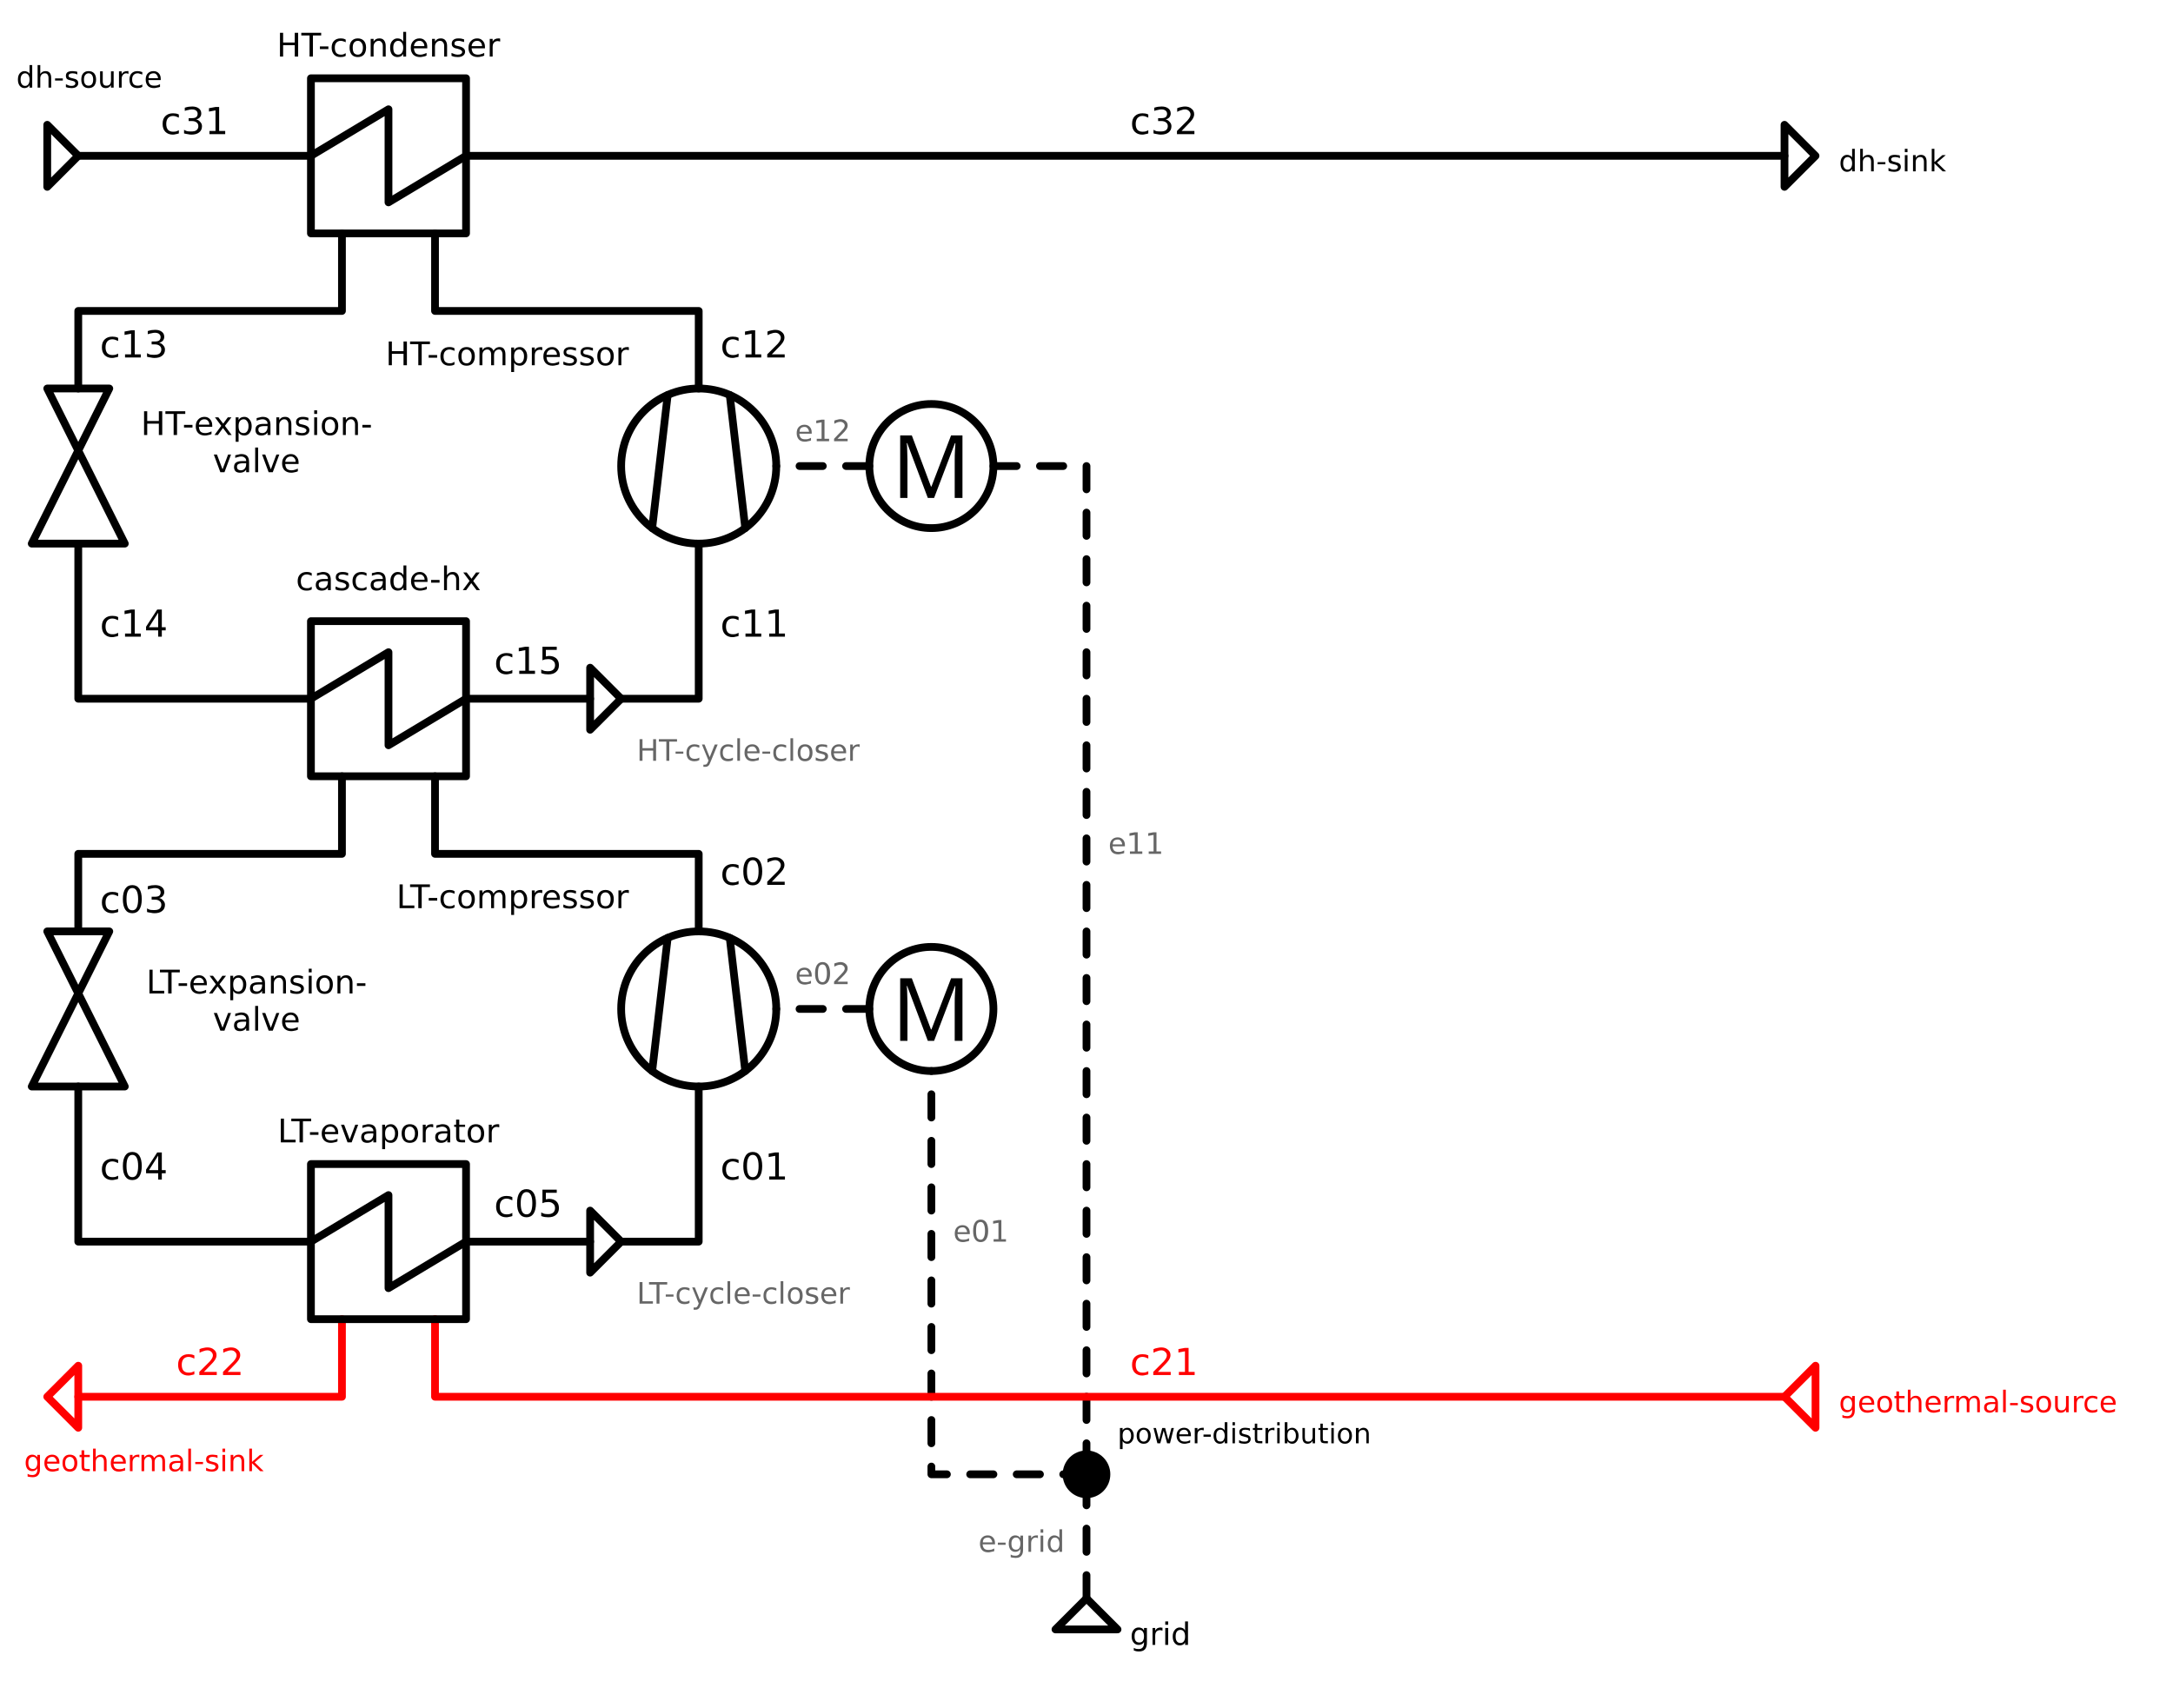
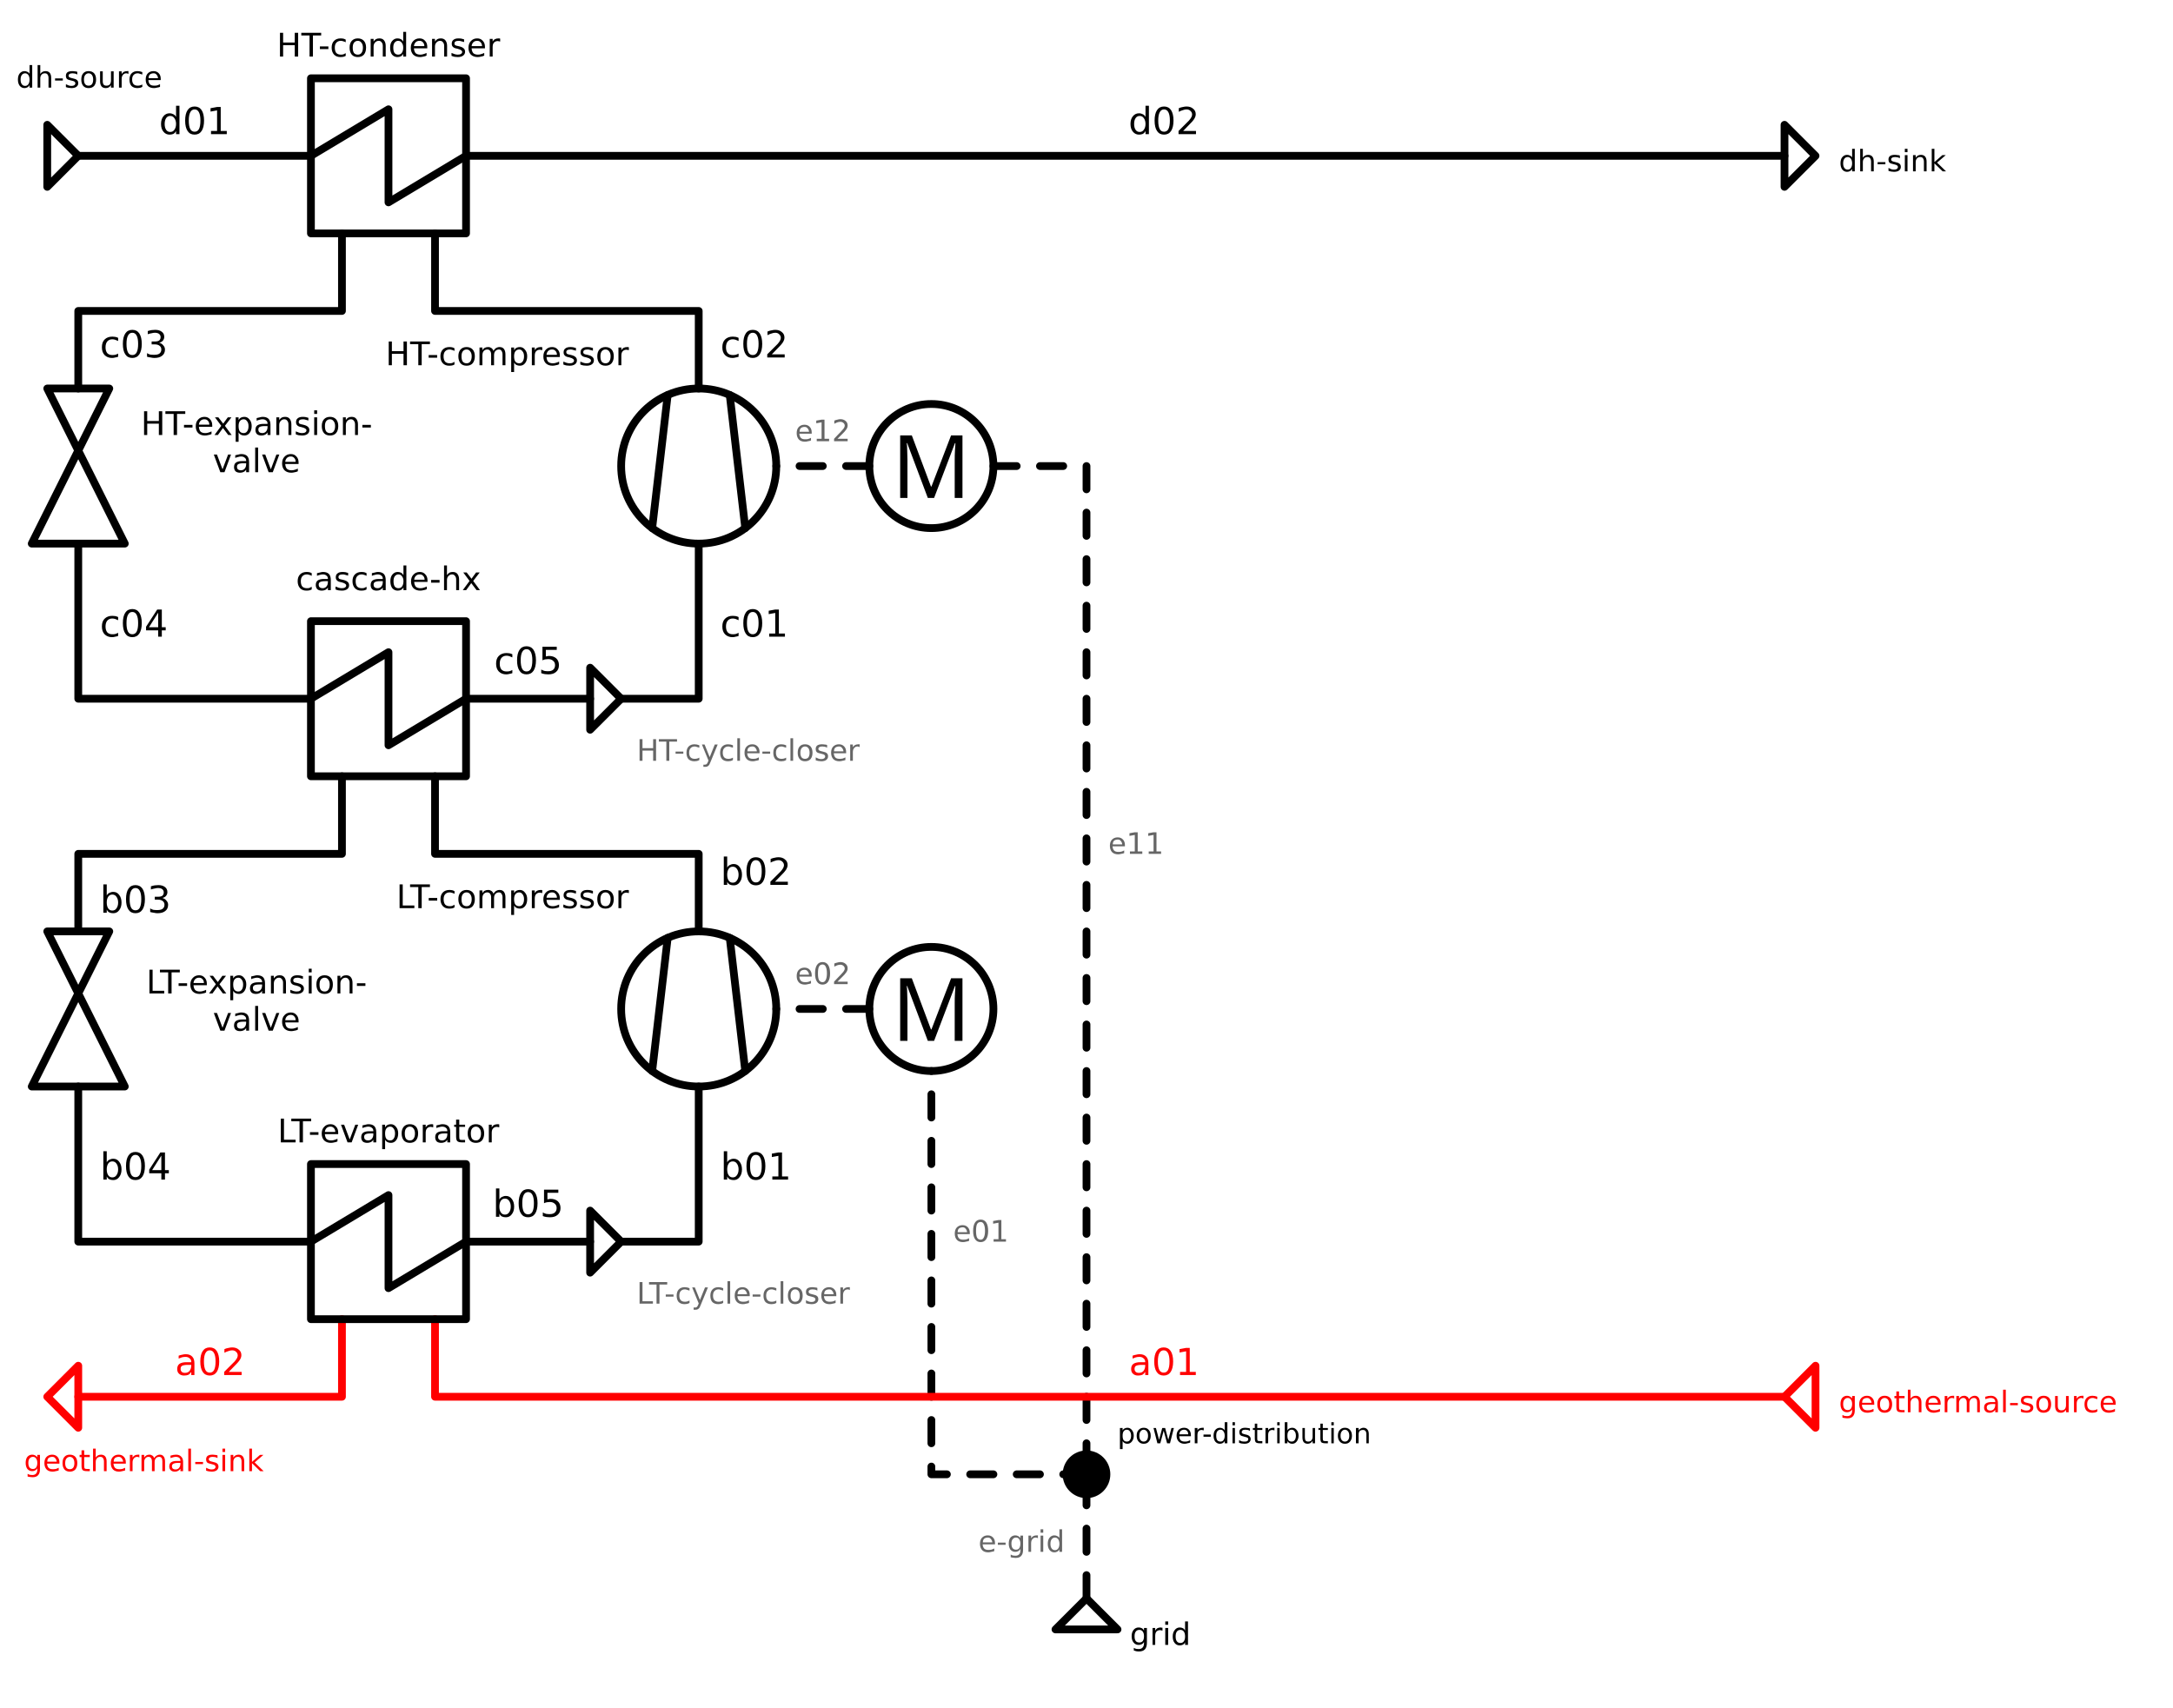
<svg xmlns="http://www.w3.org/2000/svg" xmlns:xlink="http://www.w3.org/1999/xlink" id="svg8" version="1.1" viewBox="0 0 140.092 110.092" height="110.092mm" width="140.092mm">
  <defs id="defs2">
    <linearGradient id="linearGradient2073">
      <stop id="stop2069" offset="0" style="stop-color:#000000;stop-opacity:1;" />
      <stop id="stop2071" offset="1" style="stop-color:#000000;stop-opacity:0;" />
    </linearGradient>
    <rect id="rect1009" height="0" width="12.5" y="-75" x="50" />
    <linearGradient gradientTransform="translate(0.2924316,-2.377988)" gradientUnits="userSpaceOnUse" y2="204.982" x2="223.365" y1="204.982" x1="221.694" id="linearGradient2075" xlink:href="#linearGradient2073" />
  </defs>
  <g id="layer1" transform="translate(-174.9542,-134.9542)">
    <g id="HT-condenser" transform="rotate(180,197.5,162.5)">
      <g id="g373">
        <rect style="color:#000000;clip-rule:nonzero;display:inline;overflow:visible;visibility:visible;isolation:auto;mix-blend-mode:normal;color-interpolation:sRGB;color-interpolation-filters:linearRGB;solid-color:#000000;solid-opacity:1;fill:none;fill-opacity:0.667;fill-rule:nonzero;stroke:#000000;stroke-width:0.5;stroke-linecap:round;stroke-linejoin:round;stroke-miterlimit:4;stroke-dasharray:none;stroke-dashoffset:0;stroke-opacity:1;color-rendering:auto;image-rendering:auto;shape-rendering:auto;text-rendering:auto;enable-background:accumulate" id="rect4409-0-2-3-1-3" width="10" height="10" x="190" y="175" />
        <path style="fill:none;fill-rule:evenodd;stroke:#000000;stroke-width:0.5;stroke-linecap:round;stroke-linejoin:round;stroke-miterlimit:4;stroke-dasharray:none;stroke-opacity:1" d="m 200,180 -5,3 v -6 l -5,3" id="path4650-9-0-6-9-6" />
      </g>
    </g>
-     <path style="fill:none;fill-rule:evenodd;stroke:#000000;stroke-width:0.5;stroke-linecap:round;stroke-linejoin:round;stroke-miterlimit:4;stroke-dasharray:none;stroke-opacity:1" d="m 203,150 v 5 h 17 l 0,5" id="c12" />
-     <path style="fill:none;fill-rule:evenodd;stroke:#000000;stroke-width:0.5;stroke-linecap:round;stroke-linejoin:round;stroke-miterlimit:4;stroke-dasharray:none;stroke-opacity:1" d="m 197,150 v 5 h -17 l 0,5" id="c13" />
-     <path style="fill:none;fill-rule:evenodd;stroke:#000000;stroke-width:0.5;stroke-linecap:round;stroke-linejoin:round;stroke-miterlimit:4;stroke-dasharray:none;stroke-opacity:1" d="m 180,170 0,10 h 15" id="c14" />
-     <path style="fill:none;fill-rule:evenodd;stroke:#000000;stroke-width:0.5;stroke-linecap:round;stroke-linejoin:round;stroke-miterlimit:4;stroke-dasharray:none;stroke-opacity:1" d="M 290,145 H 205" id="c32" />
-     <path style="fill:none;fill-rule:evenodd;stroke:#000000;stroke-width:0.5;stroke-linecap:round;stroke-linejoin:round;stroke-miterlimit:4;stroke-dasharray:none;stroke-opacity:1" d="m 195,145 h -15" id="c31" />
+     <path style="fill:none;fill-rule:evenodd;stroke:#000000;stroke-width:0.5;stroke-linecap:round;stroke-linejoin:round;stroke-miterlimit:4;stroke-dasharray:none;stroke-opacity:1" d="m 203,150 v 5 h 17 l 0,5" id="c02" />
+     <path style="fill:none;fill-rule:evenodd;stroke:#000000;stroke-width:0.5;stroke-linecap:round;stroke-linejoin:round;stroke-miterlimit:4;stroke-dasharray:none;stroke-opacity:1" d="m 197,150 v 5 h -17 l 0,5" id="c03" />
+     <path style="fill:none;fill-rule:evenodd;stroke:#000000;stroke-width:0.5;stroke-linecap:round;stroke-linejoin:round;stroke-miterlimit:4;stroke-dasharray:none;stroke-opacity:1" d="m 180,170 0,10 h 15" id="c04" />
+     <path style="fill:none;fill-rule:evenodd;stroke:#000000;stroke-width:0.5;stroke-linecap:round;stroke-linejoin:round;stroke-miterlimit:4;stroke-dasharray:none;stroke-opacity:1" d="M 290,145 H 205" id="d02" />
+     <path style="fill:none;fill-rule:evenodd;stroke:#000000;stroke-width:0.5;stroke-linecap:round;stroke-linejoin:round;stroke-miterlimit:4;stroke-dasharray:none;stroke-opacity:1" d="m 195,145 h -15" id="d01" />
    <path style="fill:none;fill-rule:evenodd;stroke:#000000;stroke-width:0.5;stroke-linecap:round;stroke-linejoin:round;stroke-miterlimit:4;stroke-dasharray:1.5, 1.5;stroke-dashoffset:0;stroke-opacity:1" d="m 231,165 h -6" id="e12" />
    <path style="fill:none;fill-rule:evenodd;stroke:#000000;stroke-width:0.5;stroke-linecap:round;stroke-linejoin:round;stroke-miterlimit:4;stroke-dasharray:1.5, 1.5;stroke-dashoffset:0;stroke-opacity:1" d="m 245,238 v -8" id="e-grid" />
    <path style="fill:none;fill-rule:evenodd;stroke:#000000;stroke-width:0.5;stroke-linecap:round;stroke-linejoin:round;stroke-miterlimit:4;stroke-dasharray:1.5, 1.5;stroke-dashoffset:0;stroke-opacity:1" d="m 239,165 h 6 l 1e-5,65" id="e11" />
    <path style="fill:none;fill-rule:evenodd;stroke:#000000;stroke-width:0.5;stroke-linecap:round;stroke-linejoin:round;stroke-miterlimit:4;stroke-dasharray:1.5, 1.5;stroke-dashoffset:0;stroke-opacity:1" d="m 245,230 h -10 l 0,-26" id="e01" />
    <circle style="fill:#000000;fill-opacity:1;stroke:#000000;stroke-width:0.5;stroke-miterlimit:4;stroke-dasharray:none;stroke-dashoffset:0;stroke-opacity:1;stop-color:#000000" id="power-distribution" cx="245" cy="230" r="1.286" />
    <path style="fill:none;fill-rule:evenodd;stroke:#000000;stroke-width:0.5;stroke-linecap:round;stroke-linejoin:round;stroke-miterlimit:4;stroke-dasharray:none;stroke-opacity:1" d="m 247,240 -2,-2 -2,2 z" id="grid" />
    <path style="fill:none;fill-rule:evenodd;stroke:#000000;stroke-width:0.5;stroke-linecap:round;stroke-linejoin:round;stroke-miterlimit:4;stroke-dasharray:none;stroke-opacity:1" d="m 290,143 2,2 -2,2 z" id="dh-sink" />
    <path style="fill:none;fill-rule:evenodd;stroke:#000000;stroke-width:0.5;stroke-linecap:round;stroke-linejoin:round;stroke-miterlimit:4;stroke-dasharray:none;stroke-opacity:1" d="m 178,143 2,2 -2,2 z" id="dh-source" />
    <path style="fill:none;fill-rule:evenodd;stroke:#000000;stroke-width:0.5;stroke-linecap:round;stroke-linejoin:round;stroke-miterlimit:4;stroke-dasharray:none;stroke-opacity:1" d="m 182,160 -5,10 h 6 l -5,-10 z" id="HT-expansion-valve" />
    <g id="HT-motor" transform="translate(3.999955)">
      <text xml:space="preserve" style="font-size:7.056px;line-height:1.25;font-family:sans-serif;-inkscape-font-specification:sans-serif;letter-spacing:0px;word-spacing:0px;stroke-width:0.5;stroke-miterlimit:4;stroke-dasharray:none" x="228.44" y="167.055" id="text2089-6-26-7-87">
        <tspan id="tspan2087-4-1-9-9" x="228.44" y="167.055" style="font-size:5.644px;stroke-width:0.5;stroke-miterlimit:4;stroke-dasharray:none">M</tspan>
      </text>
      <ellipse style="color:#000000;clip-rule:nonzero;display:inline;overflow:visible;visibility:visible;isolation:auto;mix-blend-mode:normal;color-interpolation:sRGB;color-interpolation-filters:linearRGB;solid-color:#000000;solid-opacity:1;fill:none;fill-opacity:0.667;fill-rule:nonzero;stroke:#000000;stroke-width:0.5;stroke-linecap:round;stroke-linejoin:round;stroke-miterlimit:4;stroke-dasharray:none;stroke-dashoffset:0;stroke-opacity:1;color-rendering:auto;image-rendering:auto;shape-rendering:auto;text-rendering:auto;enable-background:accumulate" id="path4399-7-6-7-8-2-2" cx="231" cy="165" rx="4" ry="4" />
    </g>
    <g id="HT-compressor" transform="translate(0,-15)">
      <path style="fill:none;fill-rule:evenodd;stroke:#000000;stroke-width:0.5;stroke-linecap:round;stroke-linejoin:round;stroke-miterlimit:4;stroke-dasharray:none;stroke-opacity:1" d="m 222,175.417 1,8.583" id="10-6-6" />
      <path style="fill:none;fill-rule:evenodd;stroke:#000000;stroke-width:0.5;stroke-linecap:round;stroke-linejoin:round;stroke-miterlimit:4;stroke-dasharray:none;stroke-opacity:1" d="m 218,175.417 -1,8.583" id="10-6-6-1" />
      <g id="g1247-4" transform="translate(-14.00004,13)">
        <circle style="color:#000000;clip-rule:nonzero;display:inline;overflow:visible;visibility:visible;isolation:auto;mix-blend-mode:normal;color-interpolation:sRGB;color-interpolation-filters:linearRGB;solid-color:#000000;solid-opacity:1;fill:none;fill-opacity:0.667;fill-rule:nonzero;stroke:#000000;stroke-width:0.5;stroke-linecap:round;stroke-linejoin:round;stroke-miterlimit:4;stroke-dasharray:none;stroke-dashoffset:0;stroke-opacity:1;color-rendering:auto;image-rendering:auto;shape-rendering:auto;text-rendering:auto;enable-background:accumulate" id="path4399-7-6-7-8-2-2-3" cx="234" cy="167" r="5" />
      </g>
    </g>
    <g id="LT-compressor" transform="translate(-1.0741211e-5,20)">
      <path style="fill:none;fill-rule:evenodd;stroke:#000000;stroke-width:0.5;stroke-linecap:round;stroke-linejoin:round;stroke-miterlimit:4;stroke-dasharray:none;stroke-opacity:1" d="m 222,175.417 1,8.583" id="10-6-6-6" />
      <path style="fill:none;fill-rule:evenodd;stroke:#000000;stroke-width:0.5;stroke-linecap:round;stroke-linejoin:round;stroke-miterlimit:4;stroke-dasharray:none;stroke-opacity:1" d="m 218,175.417 -1,8.583" id="10-6-6-1-3" />
      <g id="g1247-4-2" transform="translate(-14.00004,13)">
        <circle style="color:#000000;clip-rule:nonzero;display:inline;overflow:visible;visibility:visible;isolation:auto;mix-blend-mode:normal;color-interpolation:sRGB;color-interpolation-filters:linearRGB;solid-color:#000000;solid-opacity:1;fill:none;fill-opacity:0.667;fill-rule:nonzero;stroke:#000000;stroke-width:0.5;stroke-linecap:round;stroke-linejoin:round;stroke-miterlimit:4;stroke-dasharray:none;stroke-dashoffset:0;stroke-opacity:1;color-rendering:auto;image-rendering:auto;shape-rendering:auto;text-rendering:auto;enable-background:accumulate" id="path4399-7-6-7-8-2-2-3-0" cx="234" cy="167" r="5" />
      </g>
    </g>
    <path style="fill:none;fill-rule:evenodd;stroke:#000000;stroke-width:0.5;stroke-linecap:round;stroke-linejoin:round;stroke-miterlimit:4;stroke-dasharray:1.5, 1.5;stroke-dashoffset:0;stroke-opacity:1" d="m 231,200 h -6" id="e02" />
    <g id="LT-motor" transform="translate(-54.00004,35)">
      <text xml:space="preserve" style="font-size:7.056px;line-height:1.25;font-family:sans-serif;-inkscape-font-specification:sans-serif;letter-spacing:0px;word-spacing:0px;stroke-width:0.5;stroke-miterlimit:4;stroke-dasharray:none" x="286.44" y="167.055" id="text2089-6-26-7-87-2">
        <tspan id="tspan2087-4-1-9-9-2" x="286.44" y="167.055" style="font-size:5.644px;stroke-width:0.5;stroke-miterlimit:4;stroke-dasharray:none">M</tspan>
      </text>
      <ellipse style="color:#000000;clip-rule:nonzero;display:inline;overflow:visible;visibility:visible;isolation:auto;mix-blend-mode:normal;color-interpolation:sRGB;color-interpolation-filters:linearRGB;solid-color:#000000;solid-opacity:1;fill:none;fill-opacity:0.667;fill-rule:nonzero;stroke:#000000;stroke-width:0.5;stroke-linecap:round;stroke-linejoin:round;stroke-miterlimit:4;stroke-dasharray:none;stroke-dashoffset:0;stroke-opacity:1;color-rendering:auto;image-rendering:auto;shape-rendering:auto;text-rendering:auto;enable-background:accumulate" id="path4399-7-6-7-8-2-2-8" cx="289" cy="165" rx="4" ry="4" />
    </g>
-     <path style="fill:none;fill-rule:evenodd;stroke:#ff0000;stroke-width:0.5;stroke-linecap:round;stroke-linejoin:round;stroke-miterlimit:4;stroke-dasharray:none;stroke-opacity:1" d="m 180,225 h 17 v -5" id="c22" />
-     <path style="fill:none;fill-rule:evenodd;stroke:#ff0000;stroke-width:0.5;stroke-linecap:round;stroke-linejoin:round;stroke-miterlimit:4;stroke-dasharray:none;stroke-opacity:1" d="m 203,220 v 5 l 87,0" id="c21" />
+     <path style="fill:none;fill-rule:evenodd;stroke:#ff0000;stroke-width:0.5;stroke-linecap:round;stroke-linejoin:round;stroke-miterlimit:4;stroke-dasharray:none;stroke-opacity:1" d="m 180,225 h 17 v -5" id="a02" />
+     <path style="fill:none;fill-rule:evenodd;stroke:#ff0000;stroke-width:0.5;stroke-linecap:round;stroke-linejoin:round;stroke-miterlimit:4;stroke-dasharray:none;stroke-opacity:1" d="m 203,220 v 5 l 87,0" id="a01" />
    <path style="fill:none;fill-rule:evenodd;stroke:#ff0000;stroke-width:0.5;stroke-linecap:round;stroke-linejoin:round;stroke-miterlimit:4;stroke-dasharray:none;stroke-opacity:1" d="m 180,223 -2,2 2,2 z" id="geothermal-sink" />
    <path style="fill:none;fill-rule:evenodd;stroke:#ff0000;stroke-width:0.5;stroke-linecap:round;stroke-linejoin:round;stroke-miterlimit:4;stroke-dasharray:none;stroke-opacity:1" d="m 292,223 -2,2 2,2 z" id="geothermal-source" />
    <g id="cascade-hx" transform="rotate(180,197.5,190)">
      <g id="g377-6-5">
        <rect style="color:#000000;clip-rule:nonzero;display:inline;overflow:visible;visibility:visible;isolation:auto;mix-blend-mode:normal;color-interpolation:sRGB;color-interpolation-filters:linearRGB;solid-color:#000000;solid-opacity:1;fill:none;fill-opacity:0.667;fill-rule:nonzero;stroke:#000000;stroke-width:0.5;stroke-linecap:round;stroke-linejoin:round;stroke-miterlimit:4;stroke-dasharray:none;stroke-dashoffset:0;stroke-opacity:1;color-rendering:auto;image-rendering:auto;shape-rendering:auto;text-rendering:auto;enable-background:accumulate" id="rect4409-0-2-3-1-7-7-6" width="10" height="10" x="190" y="195" />
        <path style="fill:none;fill-rule:evenodd;stroke:#000000;stroke-width:0.5;stroke-linecap:round;stroke-linejoin:round;stroke-miterlimit:4;stroke-dasharray:none;stroke-opacity:1" d="m 200,200 -5,3 v -6 l -5,3" id="path4650-9-0-6-9-5-5-2" />
      </g>
    </g>
    <path style="fill:none;fill-rule:evenodd;stroke:#000000;stroke-width:0.5;stroke-linecap:round;stroke-linejoin:round;stroke-miterlimit:4;stroke-dasharray:none;stroke-opacity:1" d="m 213,178 2,2 -2,2 z" id="HT-cycle-closer" />
-     <path style="fill:none;fill-rule:evenodd;stroke:#000000;stroke-width:0.5;stroke-linecap:round;stroke-linejoin:round;stroke-miterlimit:4;stroke-dasharray:none;stroke-opacity:1" d="m 213,180 h -8" id="c15" />
-     <path style="fill:none;fill-rule:evenodd;stroke:#000000;stroke-width:0.5;stroke-linecap:round;stroke-linejoin:round;stroke-miterlimit:4;stroke-dasharray:none;stroke-opacity:1" d="m 220,170 0,10 h -5" id="c11" />
-     <path style="fill:none;fill-rule:evenodd;stroke:#000000;stroke-width:0.5;stroke-linecap:round;stroke-linejoin:round;stroke-miterlimit:4;stroke-dasharray:none;stroke-opacity:1" d="m 203,185 v 5 h 17 v 5" id="c02" />
-     <path style="fill:none;fill-rule:evenodd;stroke:#000000;stroke-width:0.5;stroke-linecap:round;stroke-linejoin:round;stroke-miterlimit:4;stroke-dasharray:none;stroke-opacity:1" d="m 197,185 v 5 h -17 v 5" id="c03" />
+     <path style="fill:none;fill-rule:evenodd;stroke:#000000;stroke-width:0.5;stroke-linecap:round;stroke-linejoin:round;stroke-miterlimit:4;stroke-dasharray:none;stroke-opacity:1" d="m 213,180 h -8" id="c05" />
+     <path style="fill:none;fill-rule:evenodd;stroke:#000000;stroke-width:0.5;stroke-linecap:round;stroke-linejoin:round;stroke-miterlimit:4;stroke-dasharray:none;stroke-opacity:1" d="m 220,170 0,10 h -5" id="c01" />
+     <path style="fill:none;fill-rule:evenodd;stroke:#000000;stroke-width:0.5;stroke-linecap:round;stroke-linejoin:round;stroke-miterlimit:4;stroke-dasharray:none;stroke-opacity:1" d="m 203,185 v 5 h 17 v 5" id="b02" />
+     <path style="fill:none;fill-rule:evenodd;stroke:#000000;stroke-width:0.5;stroke-linecap:round;stroke-linejoin:round;stroke-miterlimit:4;stroke-dasharray:none;stroke-opacity:1" d="m 197,185 v 5 h -17 v 5" id="b03" />
    <path style="fill:none;fill-rule:evenodd;stroke:#000000;stroke-width:0.5;stroke-linecap:round;stroke-linejoin:round;stroke-miterlimit:4;stroke-dasharray:none;stroke-opacity:1" d="m 213,213 2,2 -2,2 z" id="LT-cycle-closer" />
-     <path style="fill:none;fill-rule:evenodd;stroke:#000000;stroke-width:0.5;stroke-linecap:round;stroke-linejoin:round;stroke-miterlimit:4;stroke-dasharray:none;stroke-opacity:1" d="m 180,205 0,10 h 15" id="c04" />
-     <path style="fill:none;fill-rule:evenodd;stroke:#000000;stroke-width:0.5;stroke-linecap:round;stroke-linejoin:round;stroke-miterlimit:4;stroke-dasharray:none;stroke-opacity:1" d="m 213,215 h -8" id="c05" />
-     <path style="fill:none;fill-rule:evenodd;stroke:#000000;stroke-width:0.5;stroke-linecap:round;stroke-linejoin:round;stroke-miterlimit:4;stroke-dasharray:none;stroke-opacity:1" d="m 220,205 0,10 h -5" id="c01" />
+     <path style="fill:none;fill-rule:evenodd;stroke:#000000;stroke-width:0.5;stroke-linecap:round;stroke-linejoin:round;stroke-miterlimit:4;stroke-dasharray:none;stroke-opacity:1" d="m 180,205 0,10 h 15" id="b04" />
+     <path style="fill:none;fill-rule:evenodd;stroke:#000000;stroke-width:0.5;stroke-linecap:round;stroke-linejoin:round;stroke-miterlimit:4;stroke-dasharray:none;stroke-opacity:1" d="m 213,215 h -8" id="b05" />
+     <path style="fill:none;fill-rule:evenodd;stroke:#000000;stroke-width:0.5;stroke-linecap:round;stroke-linejoin:round;stroke-miterlimit:4;stroke-dasharray:none;stroke-opacity:1" d="m 220,205 0,10 h -5" id="b01" />
    <g id="LT-evaporator" transform="rotate(180,197.5,207.5)">
      <g id="g377-6-1-9">
        <rect style="color:#000000;clip-rule:nonzero;display:inline;overflow:visible;visibility:visible;isolation:auto;mix-blend-mode:normal;color-interpolation:sRGB;color-interpolation-filters:linearRGB;solid-color:#000000;solid-opacity:1;fill:none;fill-opacity:0.667;fill-rule:nonzero;stroke:#000000;stroke-width:0.5;stroke-linecap:round;stroke-linejoin:round;stroke-miterlimit:4;stroke-dasharray:none;stroke-dashoffset:0;stroke-opacity:1;color-rendering:auto;image-rendering:auto;shape-rendering:auto;text-rendering:auto;enable-background:accumulate" id="rect4409-0-2-3-1-7-7-2-3" width="10" height="10" x="190" y="195" />
        <path style="fill:none;fill-rule:evenodd;stroke:#000000;stroke-width:0.5;stroke-linecap:round;stroke-linejoin:round;stroke-miterlimit:4;stroke-dasharray:none;stroke-opacity:1" d="m 200,200 -5,3 v -6 l -5,3" id="path4650-9-0-6-9-5-5-7-6" />
      </g>
    </g>
    <path style="fill:none;fill-rule:evenodd;stroke:#000000;stroke-width:0.5;stroke-linecap:round;stroke-linejoin:round;stroke-miterlimit:4;stroke-dasharray:none;stroke-opacity:1" d="m 182,195 -5,10 h 6 l -5,-10 z" id="LT-expansion-valve" />
    <g id="labels" style="font-family:'DejaVu Sans',sans-serif">
      <text id="label-0" x="200" y="138.6" style="font-size:2.1px;text-anchor:middle;fill:#000000;stroke:none">HT-condenser</text>
      <text id="label-1" x="200" y="173" style="font-size:2.1px;text-anchor:middle;fill:#000000;stroke:none">cascade-hx</text>
      <text id="label-2" x="200" y="208.6" style="font-size:2.1px;text-anchor:middle;fill:#000000;stroke:none">LT-evaporator</text>
      <text id="label-3" x="215.5" y="158.5" style="font-size:2.1px;text-anchor:end;fill:#000000;stroke:none">HT-compressor</text>
      <text id="label-4" x="215.5" y="193.5" style="font-size:2.1px;text-anchor:end;fill:#000000;stroke:none">LT-compressor</text>
      <text id="label-5" x="191.5" y="163" style="font-size:2.1px;text-anchor:middle;fill:#000000;stroke:none">HT-expansion-</text>
      <text id="label-6" x="191.5" y="165.4" style="font-size:2.1px;text-anchor:middle;fill:#000000;stroke:none">valve</text>
      <text id="label-7" x="191.5" y="199" style="font-size:2.1px;text-anchor:middle;fill:#000000;stroke:none">LT-expansion-</text>
      <text id="label-8" x="191.5" y="201.4" style="font-size:2.1px;text-anchor:middle;fill:#000000;stroke:none">valve</text>
      <text id="label-9" x="216" y="184" style="font-size:1.9px;text-anchor:start;fill:#666666;stroke:none">HT-cycle-closer</text>
      <text id="label-10" x="216" y="219" style="font-size:1.9px;text-anchor:start;fill:#666666;stroke:none">LT-cycle-closer</text>
      <text id="label-11" x="176" y="140.6" style="font-size:1.9px;text-anchor:start;fill:#000000;stroke:none">dh-source</text>
      <text id="label-12" x="293.5" y="146" style="font-size:1.9px;text-anchor:start;fill:#000000;stroke:none">dh-sink</text>
      <text id="label-13" x="176.5" y="229.8" style="font-size:1.9px;text-anchor:start;fill:#ff0000;stroke:none">geothermal-sink</text>
      <text id="label-14" x="293.5" y="226" style="font-size:1.9px;text-anchor:start;fill:#ff0000;stroke:none">geothermal-source</text>
      <text id="label-15" x="247" y="228" style="font-size:1.8px;text-anchor:start;fill:#000000;stroke:none">power-distribution</text>
      <text id="label-16" x="247.8" y="241" style="font-size:2.0px;text-anchor:start;fill:#000000;stroke:none">grid</text>
-       <text id="label-17" x="221.4" y="211" style="font-size:2.4px;text-anchor:start;fill:#000000;stroke:none">c01</text>
-       <text id="label-18" x="221.4" y="192" style="font-size:2.4px;text-anchor:start;fill:#000000;stroke:none">c02</text>
-       <text id="label-19" x="181.4" y="193.8" style="font-size:2.4px;text-anchor:start;fill:#000000;stroke:none">c03</text>
-       <text id="label-20" x="181.4" y="211" style="font-size:2.4px;text-anchor:start;fill:#000000;stroke:none">c04</text>
-       <text id="label-21" x="209" y="213.4" style="font-size:2.4px;text-anchor:middle;fill:#000000;stroke:none">c05</text>
-       <text id="label-22" x="221.4" y="176" style="font-size:2.4px;text-anchor:start;fill:#000000;stroke:none">c11</text>
-       <text id="label-23" x="221.4" y="158" style="font-size:2.4px;text-anchor:start;fill:#000000;stroke:none">c12</text>
-       <text id="label-24" x="181.4" y="158" style="font-size:2.4px;text-anchor:start;fill:#000000;stroke:none">c13</text>
-       <text id="label-25" x="181.4" y="176" style="font-size:2.4px;text-anchor:start;fill:#000000;stroke:none">c14</text>
-       <text id="label-26" x="209" y="178.4" style="font-size:2.4px;text-anchor:middle;fill:#000000;stroke:none">c15</text>
-       <text id="label-27" x="250" y="223.6" style="font-size:2.4px;text-anchor:middle;fill:#ff0000;stroke:none">c21</text>
-       <text id="label-28" x="188.5" y="223.6" style="font-size:2.4px;text-anchor:middle;fill:#ff0000;stroke:none">c22</text>
-       <text id="label-29" x="187.5" y="143.6" style="font-size:2.4px;text-anchor:middle;fill:#000000;stroke:none">c31</text>
-       <text id="label-30" x="250" y="143.6" style="font-size:2.4px;text-anchor:middle;fill:#000000;stroke:none">c32</text>
+       <text id="label-17" x="221.4" y="211" style="font-size:2.4px;text-anchor:start;fill:#000000;stroke:none">b01</text>
+       <text id="label-18" x="221.4" y="192" style="font-size:2.4px;text-anchor:start;fill:#000000;stroke:none">b02</text>
+       <text id="label-19" x="181.4" y="193.8" style="font-size:2.4px;text-anchor:start;fill:#000000;stroke:none">b03</text>
+       <text id="label-20" x="181.4" y="211" style="font-size:2.4px;text-anchor:start;fill:#000000;stroke:none">b04</text>
+       <text id="label-21" x="209" y="213.4" style="font-size:2.4px;text-anchor:middle;fill:#000000;stroke:none">b05</text>
+       <text id="label-22" x="221.4" y="176" style="font-size:2.4px;text-anchor:start;fill:#000000;stroke:none">c01</text>
+       <text id="label-23" x="221.4" y="158" style="font-size:2.4px;text-anchor:start;fill:#000000;stroke:none">c02</text>
+       <text id="label-24" x="181.4" y="158" style="font-size:2.4px;text-anchor:start;fill:#000000;stroke:none">c03</text>
+       <text id="label-25" x="181.4" y="176" style="font-size:2.4px;text-anchor:start;fill:#000000;stroke:none">c04</text>
+       <text id="label-26" x="209" y="178.4" style="font-size:2.4px;text-anchor:middle;fill:#000000;stroke:none">c05</text>
+       <text id="label-27" x="250" y="223.6" style="font-size:2.4px;text-anchor:middle;fill:#ff0000;stroke:none">a01</text>
+       <text id="label-28" x="188.5" y="223.6" style="font-size:2.4px;text-anchor:middle;fill:#ff0000;stroke:none">a02</text>
+       <text id="label-29" x="187.5" y="143.6" style="font-size:2.4px;text-anchor:middle;fill:#000000;stroke:none">d01</text>
+       <text id="label-30" x="250" y="143.6" style="font-size:2.4px;text-anchor:middle;fill:#000000;stroke:none">d02</text>
      <text id="label-31" x="236.4" y="215" style="font-size:1.9px;text-anchor:start;fill:#666666;stroke:none">e01</text>
      <text id="label-32" x="228" y="198.4" style="font-size:1.9px;text-anchor:middle;fill:#666666;stroke:none">e02</text>
      <text id="label-33" x="246.4" y="190" style="font-size:1.9px;text-anchor:start;fill:#666666;stroke:none">e11</text>
      <text id="label-34" x="228" y="163.4" style="font-size:1.9px;text-anchor:middle;fill:#666666;stroke:none">e12</text>
      <text id="label-35" x="243.6" y="235" style="font-size:1.9px;text-anchor:end;fill:#666666;stroke:none">e-grid</text>
    </g>
  </g>
</svg>
